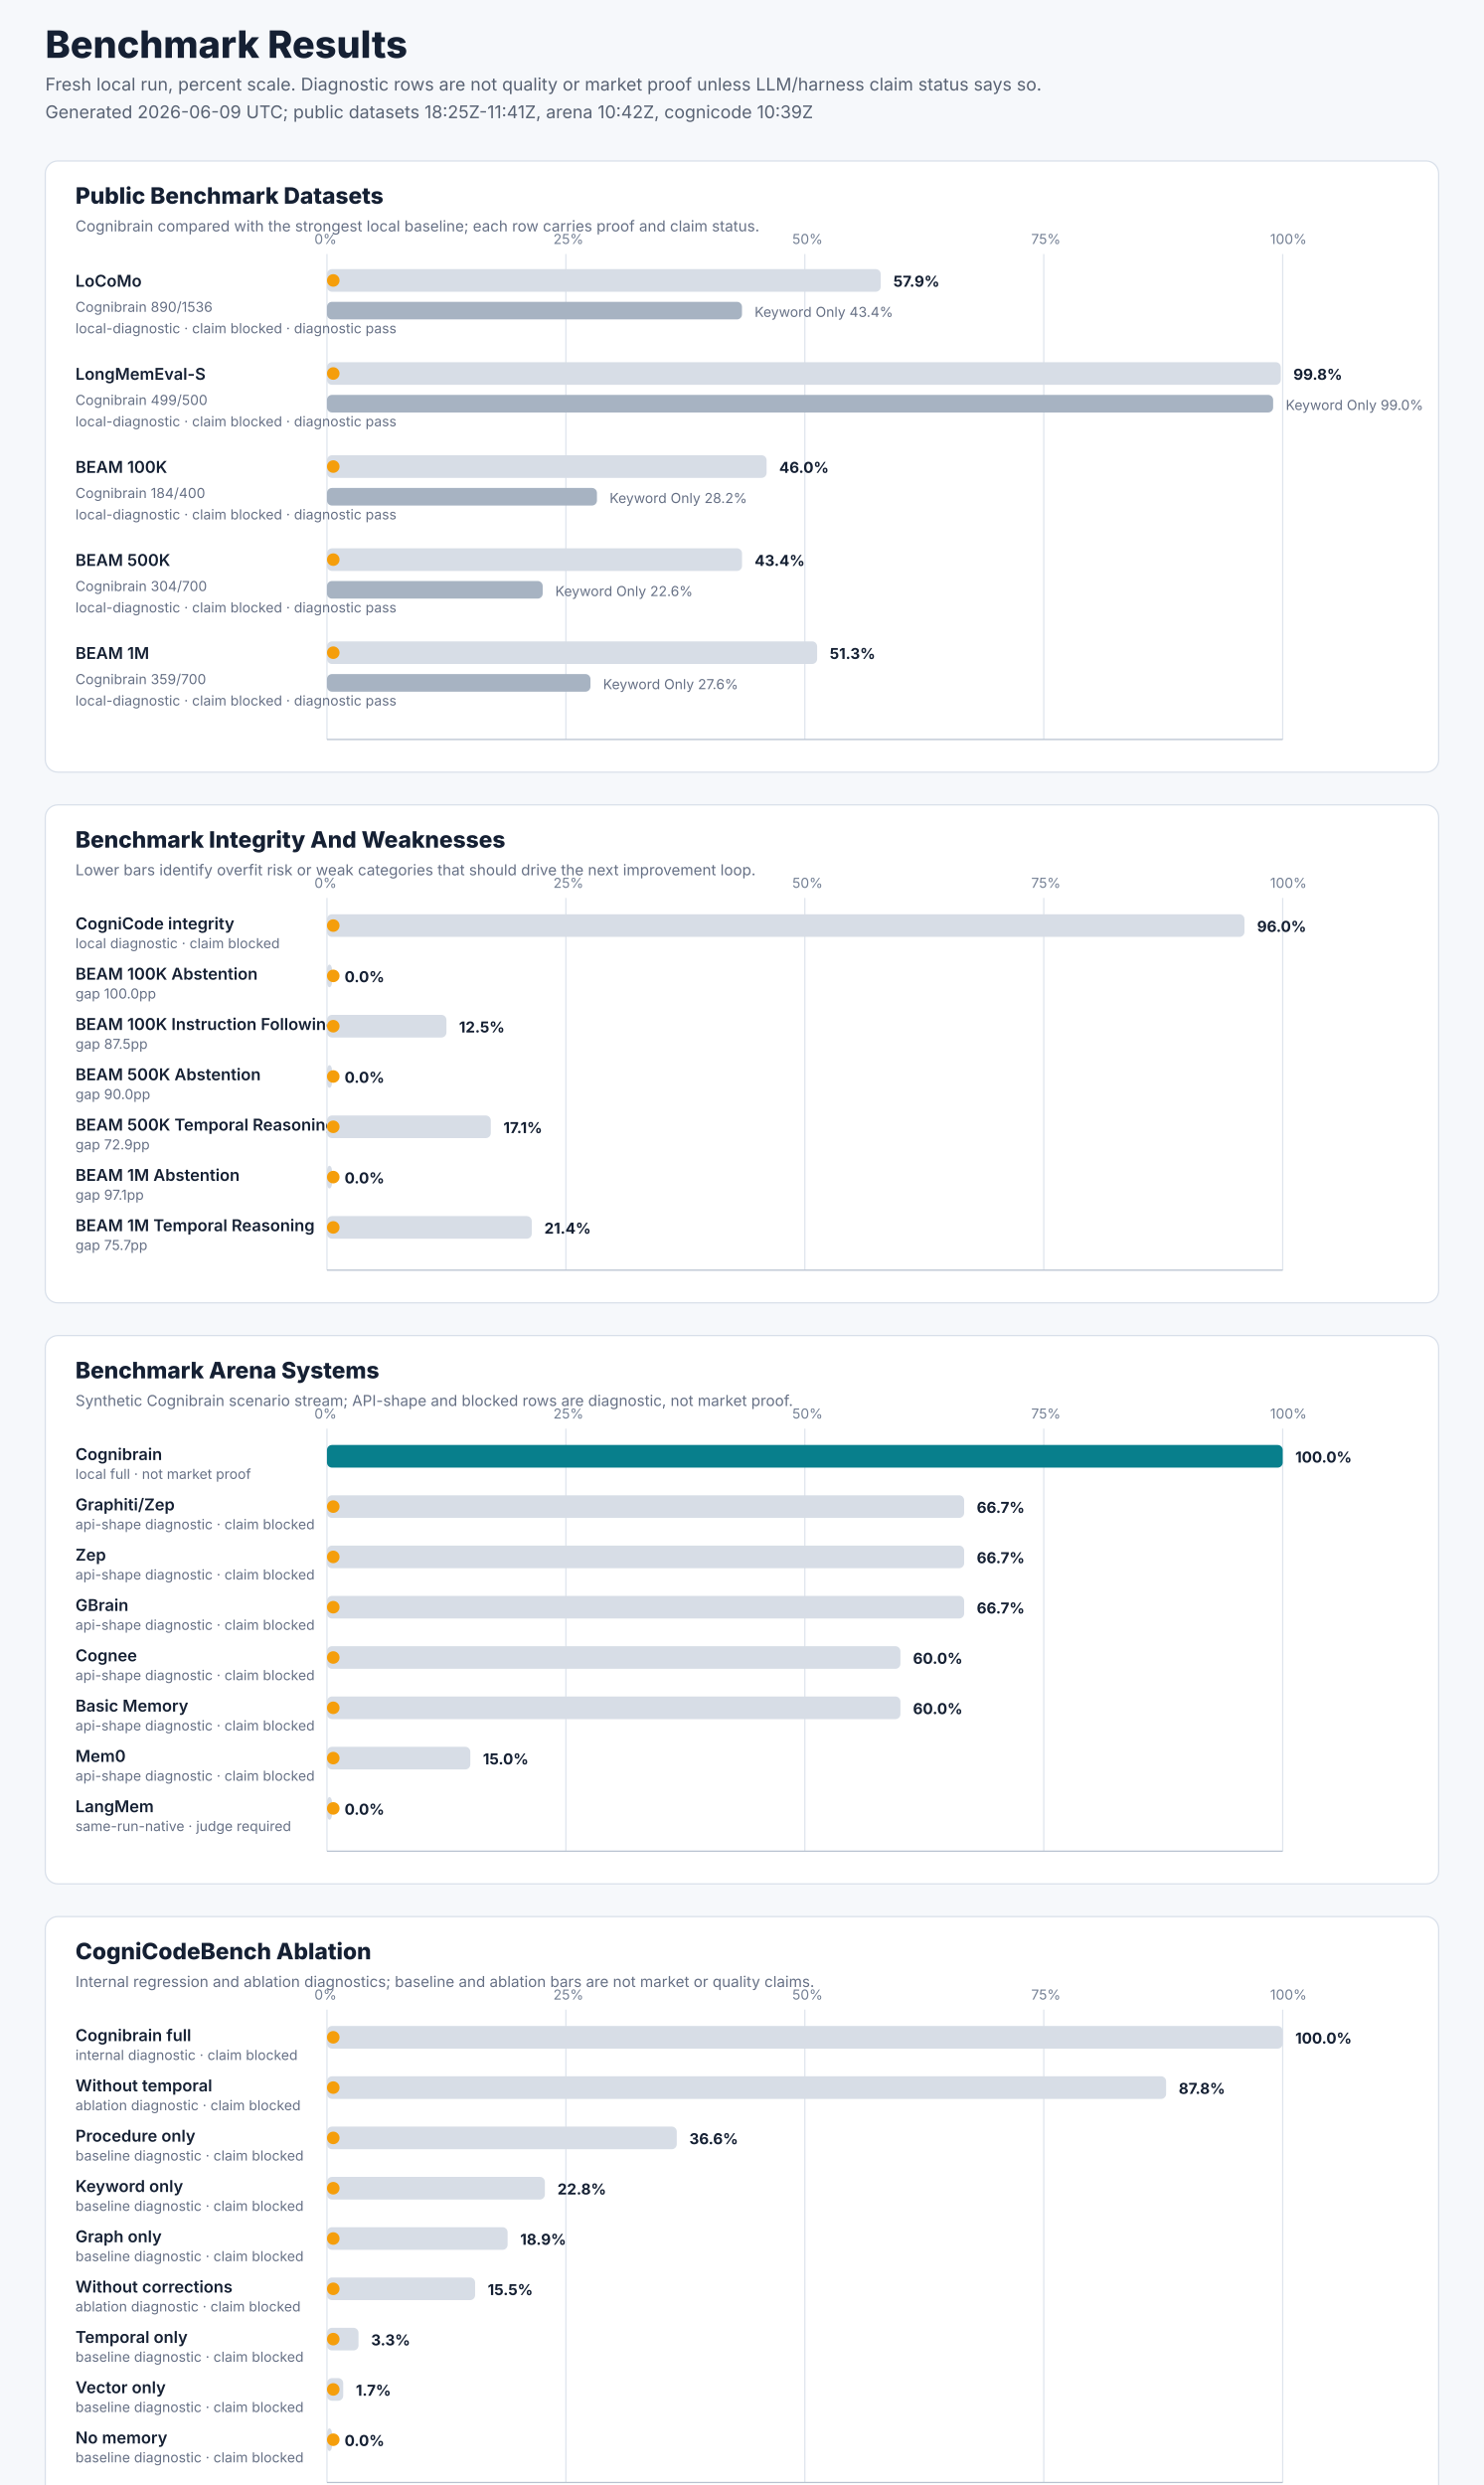
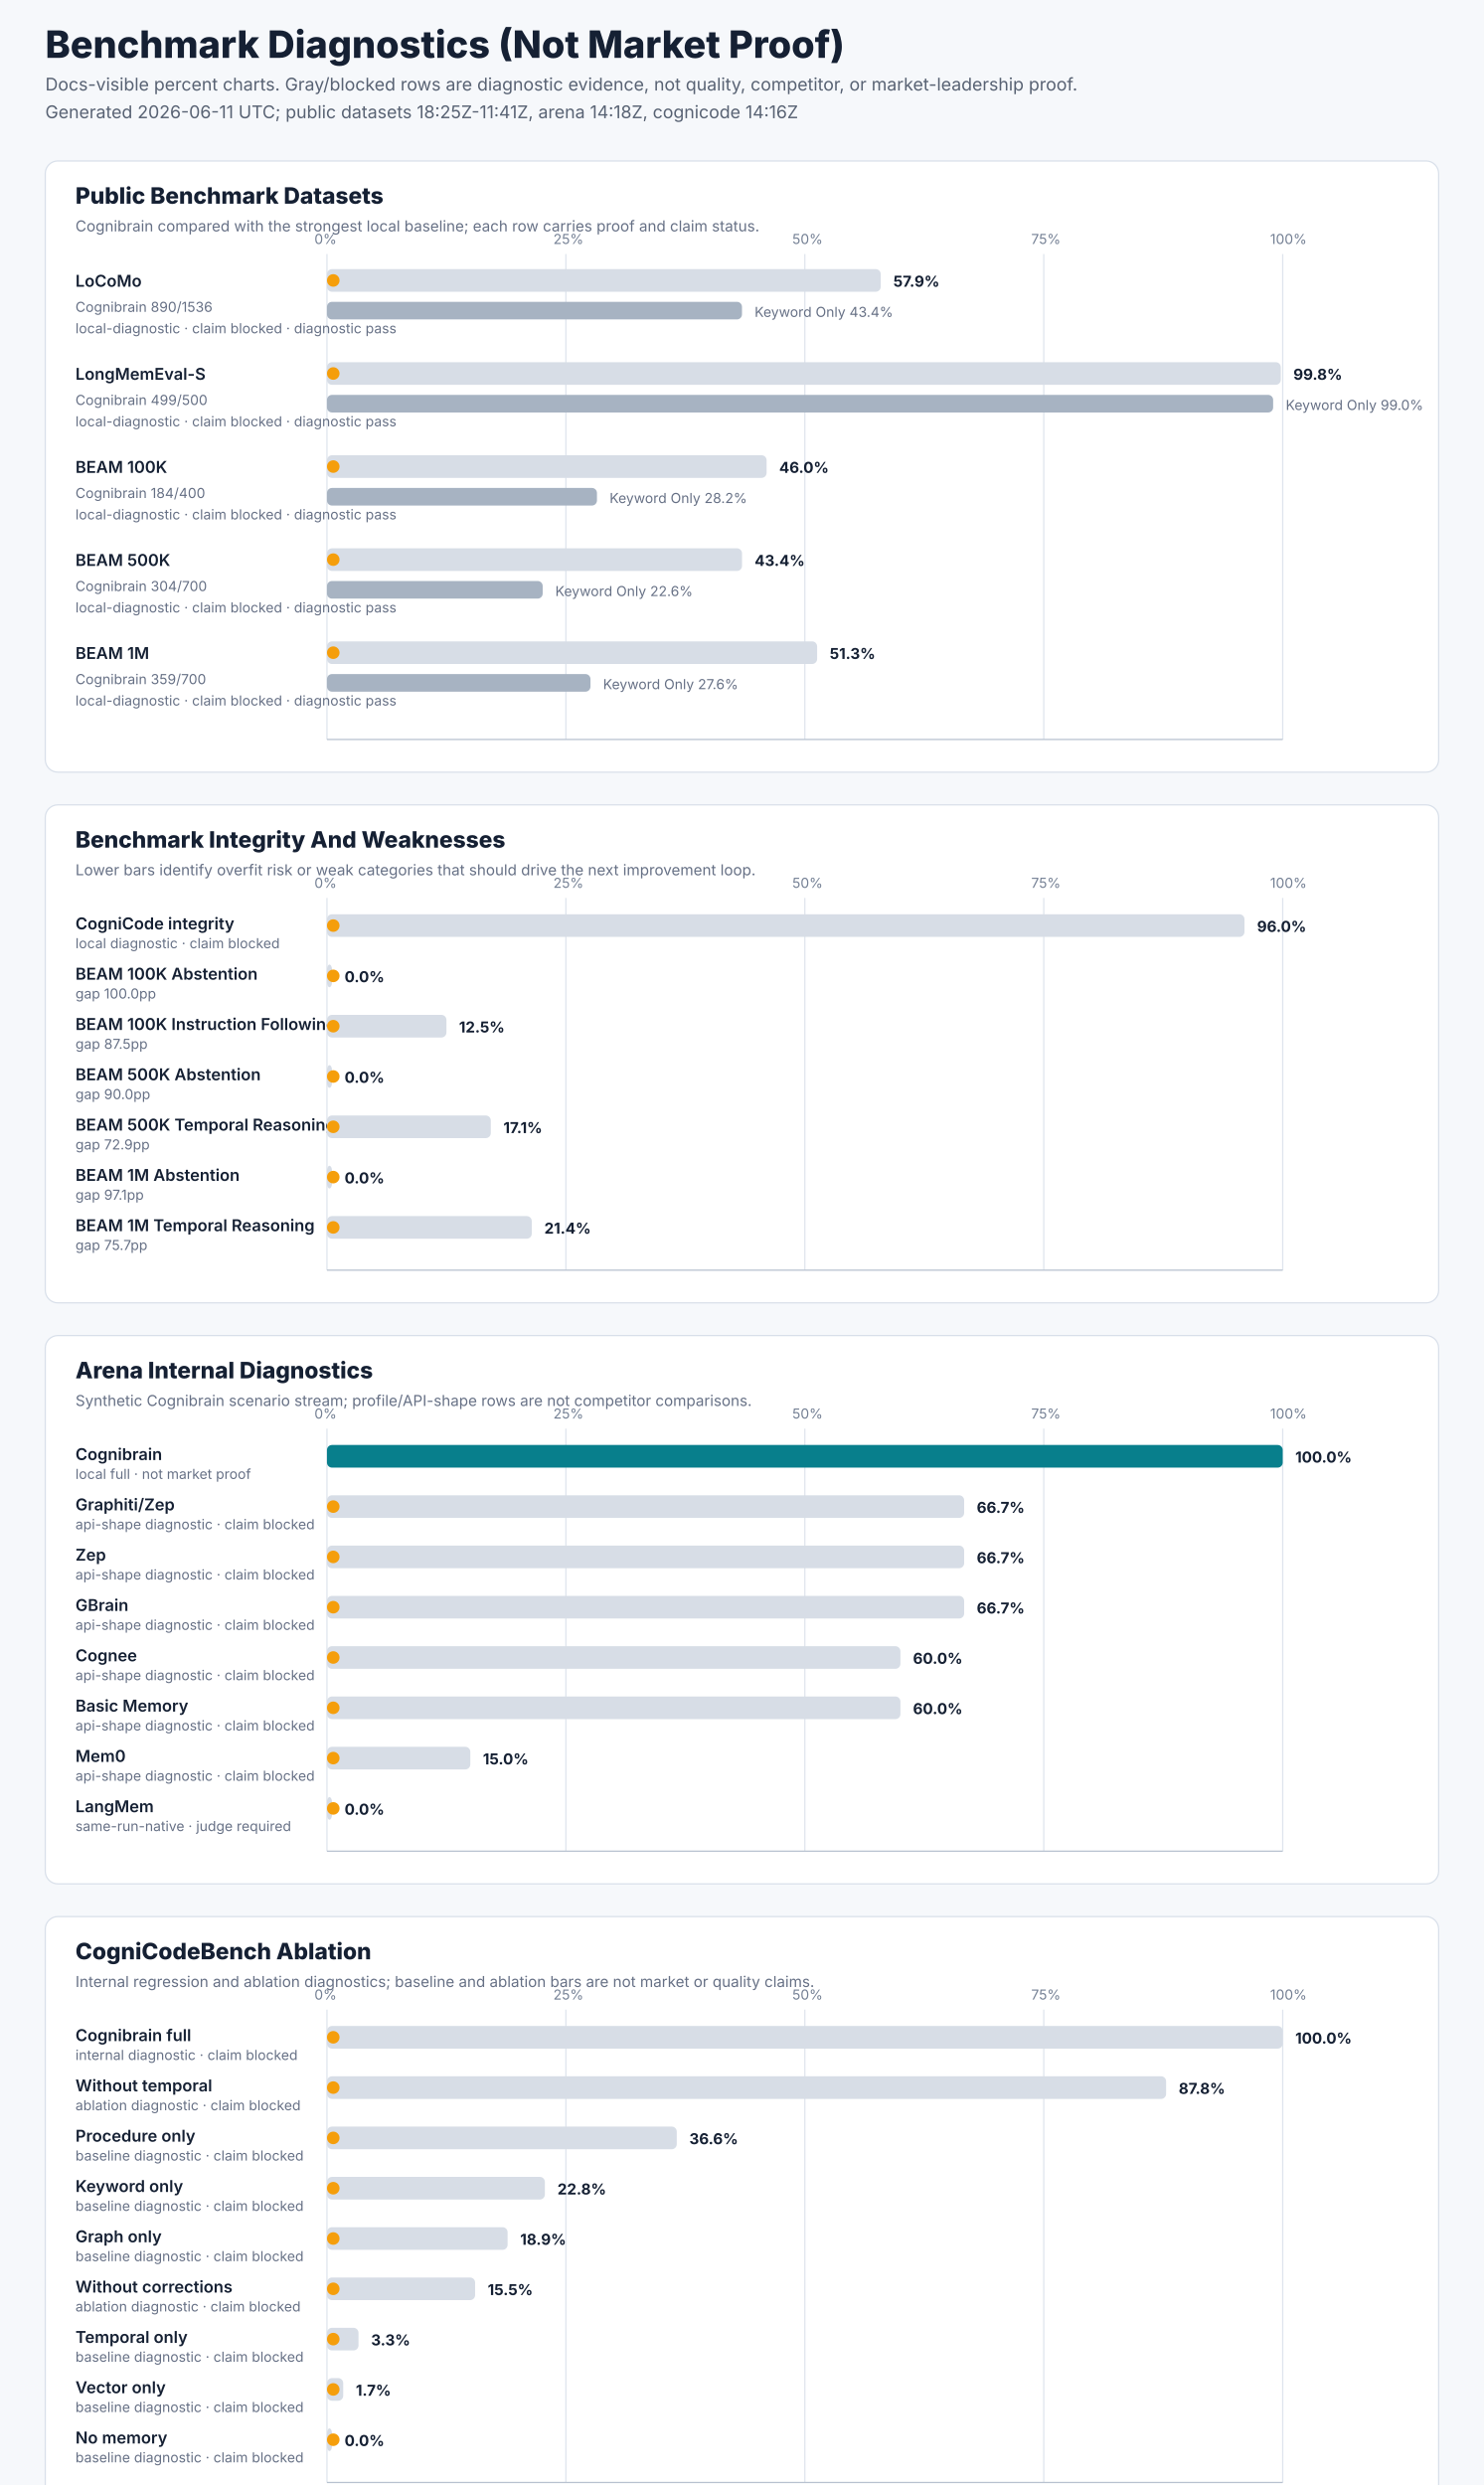
<svg xmlns="http://www.w3.org/2000/svg" width="1180" height="1976" viewBox="0 0 1180 1976" role="img" aria-labelledby="title desc">
  <style>
      text { font-family: ui-sans-serif, system-ui, -apple-system, BlinkMacSystemFont, "Segoe UI", sans-serif; fill: #152033; }
      .title { font-size: 30px; font-weight: 760; }
      .subtitle { font-size: 14px; fill: #586273; }
      .section-title { font-size: 18px; font-weight: 760; }
      .section-note { font-size: 12px; fill: #667085; }
      .label { font-size: 13px; font-weight: 620; }
      .detail { font-size: 11px; fill: #667085; }
      .tick { font-size: 11px; fill: #748094; }
      .value { font-size: 12px; font-weight: 720; }
      .grid { stroke: #dfe5ed; stroke-width: 1; }
      .axis { stroke: #b8c2d0; stroke-width: 1; }
      .panel { fill: #ffffff; stroke: #d9e0ea; stroke-width: 1; }
      .bar-cognibrain { fill: #087f8c; }
      .bar-comparison { fill: #61748a; }
      .bar-baseline { fill: #a7b3c2; }
      .bar-blocked { fill: #d7dde6; }
      .marker { fill: #f59e0b; }
    </style>
  <rect width="1180" height="1976" fill="#f6f8fb" />
-   <text class="title" x="36" y="46">Benchmark Results</text>
-   <text class="subtitle" x="36" y="72">Fresh local run, percent scale. Diagnostic rows are not quality or market proof unless LLM/harness claim status says so.</text>
-   <text class="subtitle" x="36" y="94">Generated 2026-06-09 UTC; public datasets 18:25Z-11:41Z, arena 10:42Z, cognicode 10:39Z</text>
+   <text class="title" x="36" y="46">Benchmark Diagnostics (Not Market Proof)</text>
+   <text class="subtitle" x="36" y="72">Docs-visible percent charts. Gray/blocked rows are diagnostic evidence, not quality, competitor, or market-leadership proof.</text>
+   <text class="subtitle" x="36" y="94">Generated 2026-06-11 UTC; public datasets 18:25Z-11:41Z, arena 14:18Z, cognicode 14:16Z</text>
  <rect class="panel" x="36" y="128" width="1108" height="486" rx="10" />
  <text class="section-title" x="60" y="162">Public Benchmark Datasets</text>
  <text class="section-note" x="60" y="184">Cognibrain compared with the strongest local baseline; each row carries proof and claim status.</text>
  <line class="grid" x1="260" y1="202" x2="260" y2="588" />
  <text class="tick" x="250" y="194">0%</text>
  <line class="grid" x1="450" y1="202" x2="450" y2="588" />
  <text class="tick" x="440" y="194">25%</text>
  <line class="grid" x1="640" y1="202" x2="640" y2="588" />
  <text class="tick" x="630" y="194">50%</text>
  <line class="grid" x1="830" y1="202" x2="830" y2="588" />
  <text class="tick" x="820" y="194">75%</text>
  <line class="grid" x1="1020" y1="202" x2="1020" y2="588" />
  <text class="tick" x="1010" y="194">100%</text>
  <line class="axis" x1="260" y1="588" x2="1020" y2="588" />
  <text class="label" x="60" y="228">LoCoMo</text>
  <text class="detail" x="60" y="248">Cognibrain 890/1536</text>
  <text class="detail" x="60" y="265">local-diagnostic · claim blocked · diagnostic pass</text>
  <rect class="bar-baseline" x="260" y="240" width="330.026" height="14" rx="4" />
  <rect class="bar-blocked" x="260" y="214" width="440.365" height="18" rx="4" />
  <circle class="marker" cx="265" cy="223" r="5" />
  <text class="value" x="710.365" y="228">57.9%</text>
  <text class="detail" x="600.026" y="252">Keyword Only 43.4%</text>
  <text class="label" x="60" y="302">LongMemEval-S</text>
  <text class="detail" x="60" y="322">Cognibrain 499/500</text>
  <text class="detail" x="60" y="339">local-diagnostic · claim blocked · diagnostic pass</text>
  <rect class="bar-baseline" x="260" y="314" width="752.4" height="14" rx="4" />
  <rect class="bar-blocked" x="260" y="288" width="758.48" height="18" rx="4" />
  <circle class="marker" cx="265" cy="297" r="5" />
  <text class="value" x="1028.48" y="302">99.8%</text>
  <text class="detail" x="1022.4" y="326">Keyword Only 99.0%</text>
  <text class="label" x="60" y="376">BEAM 100K</text>
  <text class="detail" x="60" y="396">Cognibrain 184/400</text>
  <text class="detail" x="60" y="413">local-diagnostic · claim blocked · diagnostic pass</text>
  <rect class="bar-baseline" x="260" y="388" width="214.7" height="14" rx="4" />
  <rect class="bar-blocked" x="260" y="362" width="349.6" height="18" rx="4" />
  <circle class="marker" cx="265" cy="371" r="5" />
  <text class="value" x="619.6" y="376">46.0%</text>
  <text class="detail" x="484.7" y="400">Keyword Only 28.2%</text>
  <text class="label" x="60" y="450">BEAM 500K</text>
  <text class="detail" x="60" y="470">Cognibrain 304/700</text>
  <text class="detail" x="60" y="487">local-diagnostic · claim blocked · diagnostic pass</text>
  <rect class="bar-baseline" x="260" y="462" width="171.543" height="14" rx="4" />
  <rect class="bar-blocked" x="260" y="436" width="330.057" height="18" rx="4" />
  <circle class="marker" cx="265" cy="445" r="5" />
  <text class="value" x="600.057" y="450">43.4%</text>
  <text class="detail" x="441.543" y="474">Keyword Only 22.6%</text>
  <text class="label" x="60" y="524">BEAM 1M</text>
  <text class="detail" x="60" y="544">Cognibrain 359/700</text>
  <text class="detail" x="60" y="561">local-diagnostic · claim blocked · diagnostic pass</text>
  <rect class="bar-baseline" x="260" y="536" width="209.543" height="14" rx="4" />
  <rect class="bar-blocked" x="260" y="510" width="389.771" height="18" rx="4" />
  <circle class="marker" cx="265" cy="519" r="5" />
  <text class="value" x="659.771" y="524">51.3%</text>
  <text class="detail" x="479.543" y="548">Keyword Only 27.6%</text>
  <rect class="panel" x="36" y="640" width="1108" height="396" rx="10" />
  <text class="section-title" x="60" y="674">Benchmark Integrity And Weaknesses</text>
  <text class="section-note" x="60" y="696">Lower bars identify overfit risk or weak categories that should drive the next improvement loop.</text>
  <line class="grid" x1="260" y1="714" x2="260" y2="1010" />
  <text class="tick" x="250" y="706">0%</text>
  <line class="grid" x1="450" y1="714" x2="450" y2="1010" />
  <text class="tick" x="440" y="706">25%</text>
  <line class="grid" x1="640" y1="714" x2="640" y2="1010" />
  <text class="tick" x="630" y="706">50%</text>
  <line class="grid" x1="830" y1="714" x2="830" y2="1010" />
  <text class="tick" x="820" y="706">75%</text>
  <line class="grid" x1="1020" y1="714" x2="1020" y2="1010" />
  <text class="tick" x="1010" y="706">100%</text>
  <line class="axis" x1="260" y1="1010" x2="1020" y2="1010" />
  <text class="label" x="60" y="739">CogniCode integrity</text>
  <text class="detail" x="60" y="754">local diagnostic · claim blocked</text>
  <rect class="bar-blocked" x="260" y="727" width="729.6" height="18" rx="4" />
  <circle class="marker" cx="265" cy="736" r="5" />
  <text class="value" x="999.6" y="741">96.0%</text>
  <text class="label" x="60" y="779">BEAM 100K Abstention</text>
  <text class="detail" x="60" y="794">gap 100.0pp</text>
  <rect class="bar-blocked" x="260" y="767" width="4" height="18" rx="4" />
  <circle class="marker" cx="265" cy="776" r="5" />
  <text class="value" x="274" y="781">0.0%</text>
  <text class="label" x="60" y="819">BEAM 100K Instruction Following</text>
  <text class="detail" x="60" y="834">gap 87.5pp</text>
  <rect class="bar-blocked" x="260" y="807" width="95" height="18" rx="4" />
  <circle class="marker" cx="265" cy="816" r="5" />
  <text class="value" x="365" y="821">12.5%</text>
  <text class="label" x="60" y="859">BEAM 500K Abstention</text>
  <text class="detail" x="60" y="874">gap 90.0pp</text>
  <rect class="bar-blocked" x="260" y="847" width="4" height="18" rx="4" />
  <circle class="marker" cx="265" cy="856" r="5" />
  <text class="value" x="274" y="861">0.0%</text>
  <text class="label" x="60" y="899">BEAM 500K Temporal Reasoning</text>
  <text class="detail" x="60" y="914">gap 72.9pp</text>
  <rect class="bar-blocked" x="260" y="887" width="130.286" height="18" rx="4" />
  <circle class="marker" cx="265" cy="896" r="5" />
  <text class="value" x="400.286" y="901">17.1%</text>
  <text class="label" x="60" y="939">BEAM 1M Abstention</text>
  <text class="detail" x="60" y="954">gap 97.1pp</text>
  <rect class="bar-blocked" x="260" y="927" width="4" height="18" rx="4" />
  <circle class="marker" cx="265" cy="936" r="5" />
  <text class="value" x="274" y="941">0.0%</text>
  <text class="label" x="60" y="979">BEAM 1M Temporal Reasoning</text>
  <text class="detail" x="60" y="994">gap 75.7pp</text>
  <rect class="bar-blocked" x="260" y="967" width="162.857" height="18" rx="4" />
  <circle class="marker" cx="265" cy="976" r="5" />
  <text class="value" x="432.857" y="981">21.4%</text>
  <rect class="panel" x="36" y="1062" width="1108" height="436" rx="10" />
-   <text class="section-title" x="60" y="1096">Benchmark Arena Systems</text>
-   <text class="section-note" x="60" y="1118">Synthetic Cognibrain scenario stream; API-shape and blocked rows are diagnostic, not market proof.</text>
+   <text class="section-title" x="60" y="1096">Arena Internal Diagnostics</text>
+   <text class="section-note" x="60" y="1118">Synthetic Cognibrain scenario stream; profile/API-shape rows are not competitor comparisons.</text>
  <line class="grid" x1="260" y1="1136" x2="260" y2="1472" />
  <text class="tick" x="250" y="1128">0%</text>
  <line class="grid" x1="450" y1="1136" x2="450" y2="1472" />
  <text class="tick" x="440" y="1128">25%</text>
  <line class="grid" x1="640" y1="1136" x2="640" y2="1472" />
  <text class="tick" x="630" y="1128">50%</text>
  <line class="grid" x1="830" y1="1136" x2="830" y2="1472" />
  <text class="tick" x="820" y="1128">75%</text>
  <line class="grid" x1="1020" y1="1136" x2="1020" y2="1472" />
  <text class="tick" x="1010" y="1128">100%</text>
  <line class="axis" x1="260" y1="1472" x2="1020" y2="1472" />
  <text class="label" x="60" y="1161">Cognibrain</text>
  <text class="detail" x="60" y="1176">local full · not market proof</text>
  <rect class="bar-cognibrain" x="260" y="1149" width="760" height="18" rx="4" />
  <text class="value" x="1030" y="1163">100.0%</text>
  <text class="label" x="60" y="1201">Graphiti/Zep</text>
  <text class="detail" x="60" y="1216">api-shape diagnostic · claim blocked</text>
  <rect class="bar-blocked" x="260" y="1189" width="506.692" height="18" rx="4" />
  <circle class="marker" cx="265" cy="1198" r="5" />
  <text class="value" x="776.692" y="1203">66.7%</text>
  <text class="label" x="60" y="1241">Zep</text>
  <text class="detail" x="60" y="1256">api-shape diagnostic · claim blocked</text>
  <rect class="bar-blocked" x="260" y="1229" width="506.692" height="18" rx="4" />
  <circle class="marker" cx="265" cy="1238" r="5" />
  <text class="value" x="776.692" y="1243">66.7%</text>
  <text class="label" x="60" y="1281">GBrain</text>
  <text class="detail" x="60" y="1296">api-shape diagnostic · claim blocked</text>
  <rect class="bar-blocked" x="260" y="1269" width="506.692" height="18" rx="4" />
  <circle class="marker" cx="265" cy="1278" r="5" />
  <text class="value" x="776.692" y="1283">66.7%</text>
  <text class="label" x="60" y="1321">Cognee</text>
  <text class="detail" x="60" y="1336">api-shape diagnostic · claim blocked</text>
  <rect class="bar-blocked" x="260" y="1309" width="456" height="18" rx="4" />
  <circle class="marker" cx="265" cy="1318" r="5" />
  <text class="value" x="726" y="1323">60.0%</text>
  <text class="label" x="60" y="1361">Basic Memory</text>
  <text class="detail" x="60" y="1376">api-shape diagnostic · claim blocked</text>
  <rect class="bar-blocked" x="260" y="1349" width="456" height="18" rx="4" />
  <circle class="marker" cx="265" cy="1358" r="5" />
  <text class="value" x="726" y="1363">60.0%</text>
  <text class="label" x="60" y="1401">Mem0</text>
  <text class="detail" x="60" y="1416">api-shape diagnostic · claim blocked</text>
  <rect class="bar-blocked" x="260" y="1389" width="114" height="18" rx="4" />
  <circle class="marker" cx="265" cy="1398" r="5" />
  <text class="value" x="384" y="1403">15.0%</text>
  <text class="label" x="60" y="1441">LangMem</text>
  <text class="detail" x="60" y="1456">same-run-native · judge required</text>
  <rect class="bar-blocked" x="260" y="1429" width="4" height="18" rx="4" />
  <circle class="marker" cx="265" cy="1438" r="5" />
  <text class="value" x="274" y="1443">0.0%</text>
  <rect class="panel" x="36" y="1524" width="1108" height="476" rx="10" />
  <text class="section-title" x="60" y="1558">CogniCodeBench Ablation</text>
  <text class="section-note" x="60" y="1580">Internal regression and ablation diagnostics; baseline and ablation bars are not market or quality claims.</text>
  <line class="grid" x1="260" y1="1598" x2="260" y2="1974" />
  <text class="tick" x="250" y="1590">0%</text>
  <line class="grid" x1="450" y1="1598" x2="450" y2="1974" />
  <text class="tick" x="440" y="1590">25%</text>
  <line class="grid" x1="640" y1="1598" x2="640" y2="1974" />
  <text class="tick" x="630" y="1590">50%</text>
  <line class="grid" x1="830" y1="1598" x2="830" y2="1974" />
  <text class="tick" x="820" y="1590">75%</text>
  <line class="grid" x1="1020" y1="1598" x2="1020" y2="1974" />
  <text class="tick" x="1010" y="1590">100%</text>
  <line class="axis" x1="260" y1="1974" x2="1020" y2="1974" />
  <text class="label" x="60" y="1623">Cognibrain full</text>
  <text class="detail" x="60" y="1638">internal diagnostic · claim blocked</text>
  <rect class="bar-blocked" x="260" y="1611" width="760" height="18" rx="4" />
  <circle class="marker" cx="265" cy="1620" r="5" />
  <text class="value" x="1030" y="1625">100.0%</text>
  <text class="label" x="60" y="1663">Without temporal</text>
  <text class="detail" x="60" y="1678">ablation diagnostic · claim blocked</text>
  <rect class="bar-blocked" x="260" y="1651" width="667.28" height="18" rx="4" />
  <circle class="marker" cx="265" cy="1660" r="5" />
  <text class="value" x="937.28" y="1665">87.8%</text>
  <text class="label" x="60" y="1703">Procedure only</text>
  <text class="detail" x="60" y="1718">baseline diagnostic · claim blocked</text>
  <rect class="bar-blocked" x="260" y="1691" width="278.16" height="18" rx="4" />
  <circle class="marker" cx="265" cy="1700" r="5" />
  <text class="value" x="548.16" y="1705">36.6%</text>
  <text class="label" x="60" y="1743">Keyword only</text>
  <text class="detail" x="60" y="1758">baseline diagnostic · claim blocked</text>
  <rect class="bar-blocked" x="260" y="1731" width="173.28" height="18" rx="4" />
  <circle class="marker" cx="265" cy="1740" r="5" />
  <text class="value" x="443.28" y="1745">22.8%</text>
  <text class="label" x="60" y="1783">Graph only</text>
  <text class="detail" x="60" y="1798">baseline diagnostic · claim blocked</text>
  <rect class="bar-blocked" x="260" y="1771" width="143.64" height="18" rx="4" />
  <circle class="marker" cx="265" cy="1780" r="5" />
  <text class="value" x="413.64" y="1785">18.9%</text>
  <text class="label" x="60" y="1823">Without corrections</text>
  <text class="detail" x="60" y="1838">ablation diagnostic · claim blocked</text>
  <rect class="bar-blocked" x="260" y="1811" width="117.8" height="18" rx="4" />
  <circle class="marker" cx="265" cy="1820" r="5" />
  <text class="value" x="387.8" y="1825">15.5%</text>
  <text class="label" x="60" y="1863">Temporal only</text>
  <text class="detail" x="60" y="1878">baseline diagnostic · claim blocked</text>
  <rect class="bar-blocked" x="260" y="1851" width="25.08" height="18" rx="4" />
  <circle class="marker" cx="265" cy="1860" r="5" />
  <text class="value" x="295.08" y="1865">3.3%</text>
  <text class="label" x="60" y="1903">Vector only</text>
  <text class="detail" x="60" y="1918">baseline diagnostic · claim blocked</text>
  <rect class="bar-blocked" x="260" y="1891" width="12.92" height="18" rx="4" />
  <circle class="marker" cx="265" cy="1900" r="5" />
  <text class="value" x="282.92" y="1905">1.7%</text>
  <text class="label" x="60" y="1943">No memory</text>
  <text class="detail" x="60" y="1958">baseline diagnostic · claim blocked</text>
  <rect class="bar-blocked" x="260" y="1931" width="4" height="18" rx="4" />
  <circle class="marker" cx="265" cy="1940" r="5" />
  <text class="value" x="274" y="1945">0.0%</text>
</svg>
